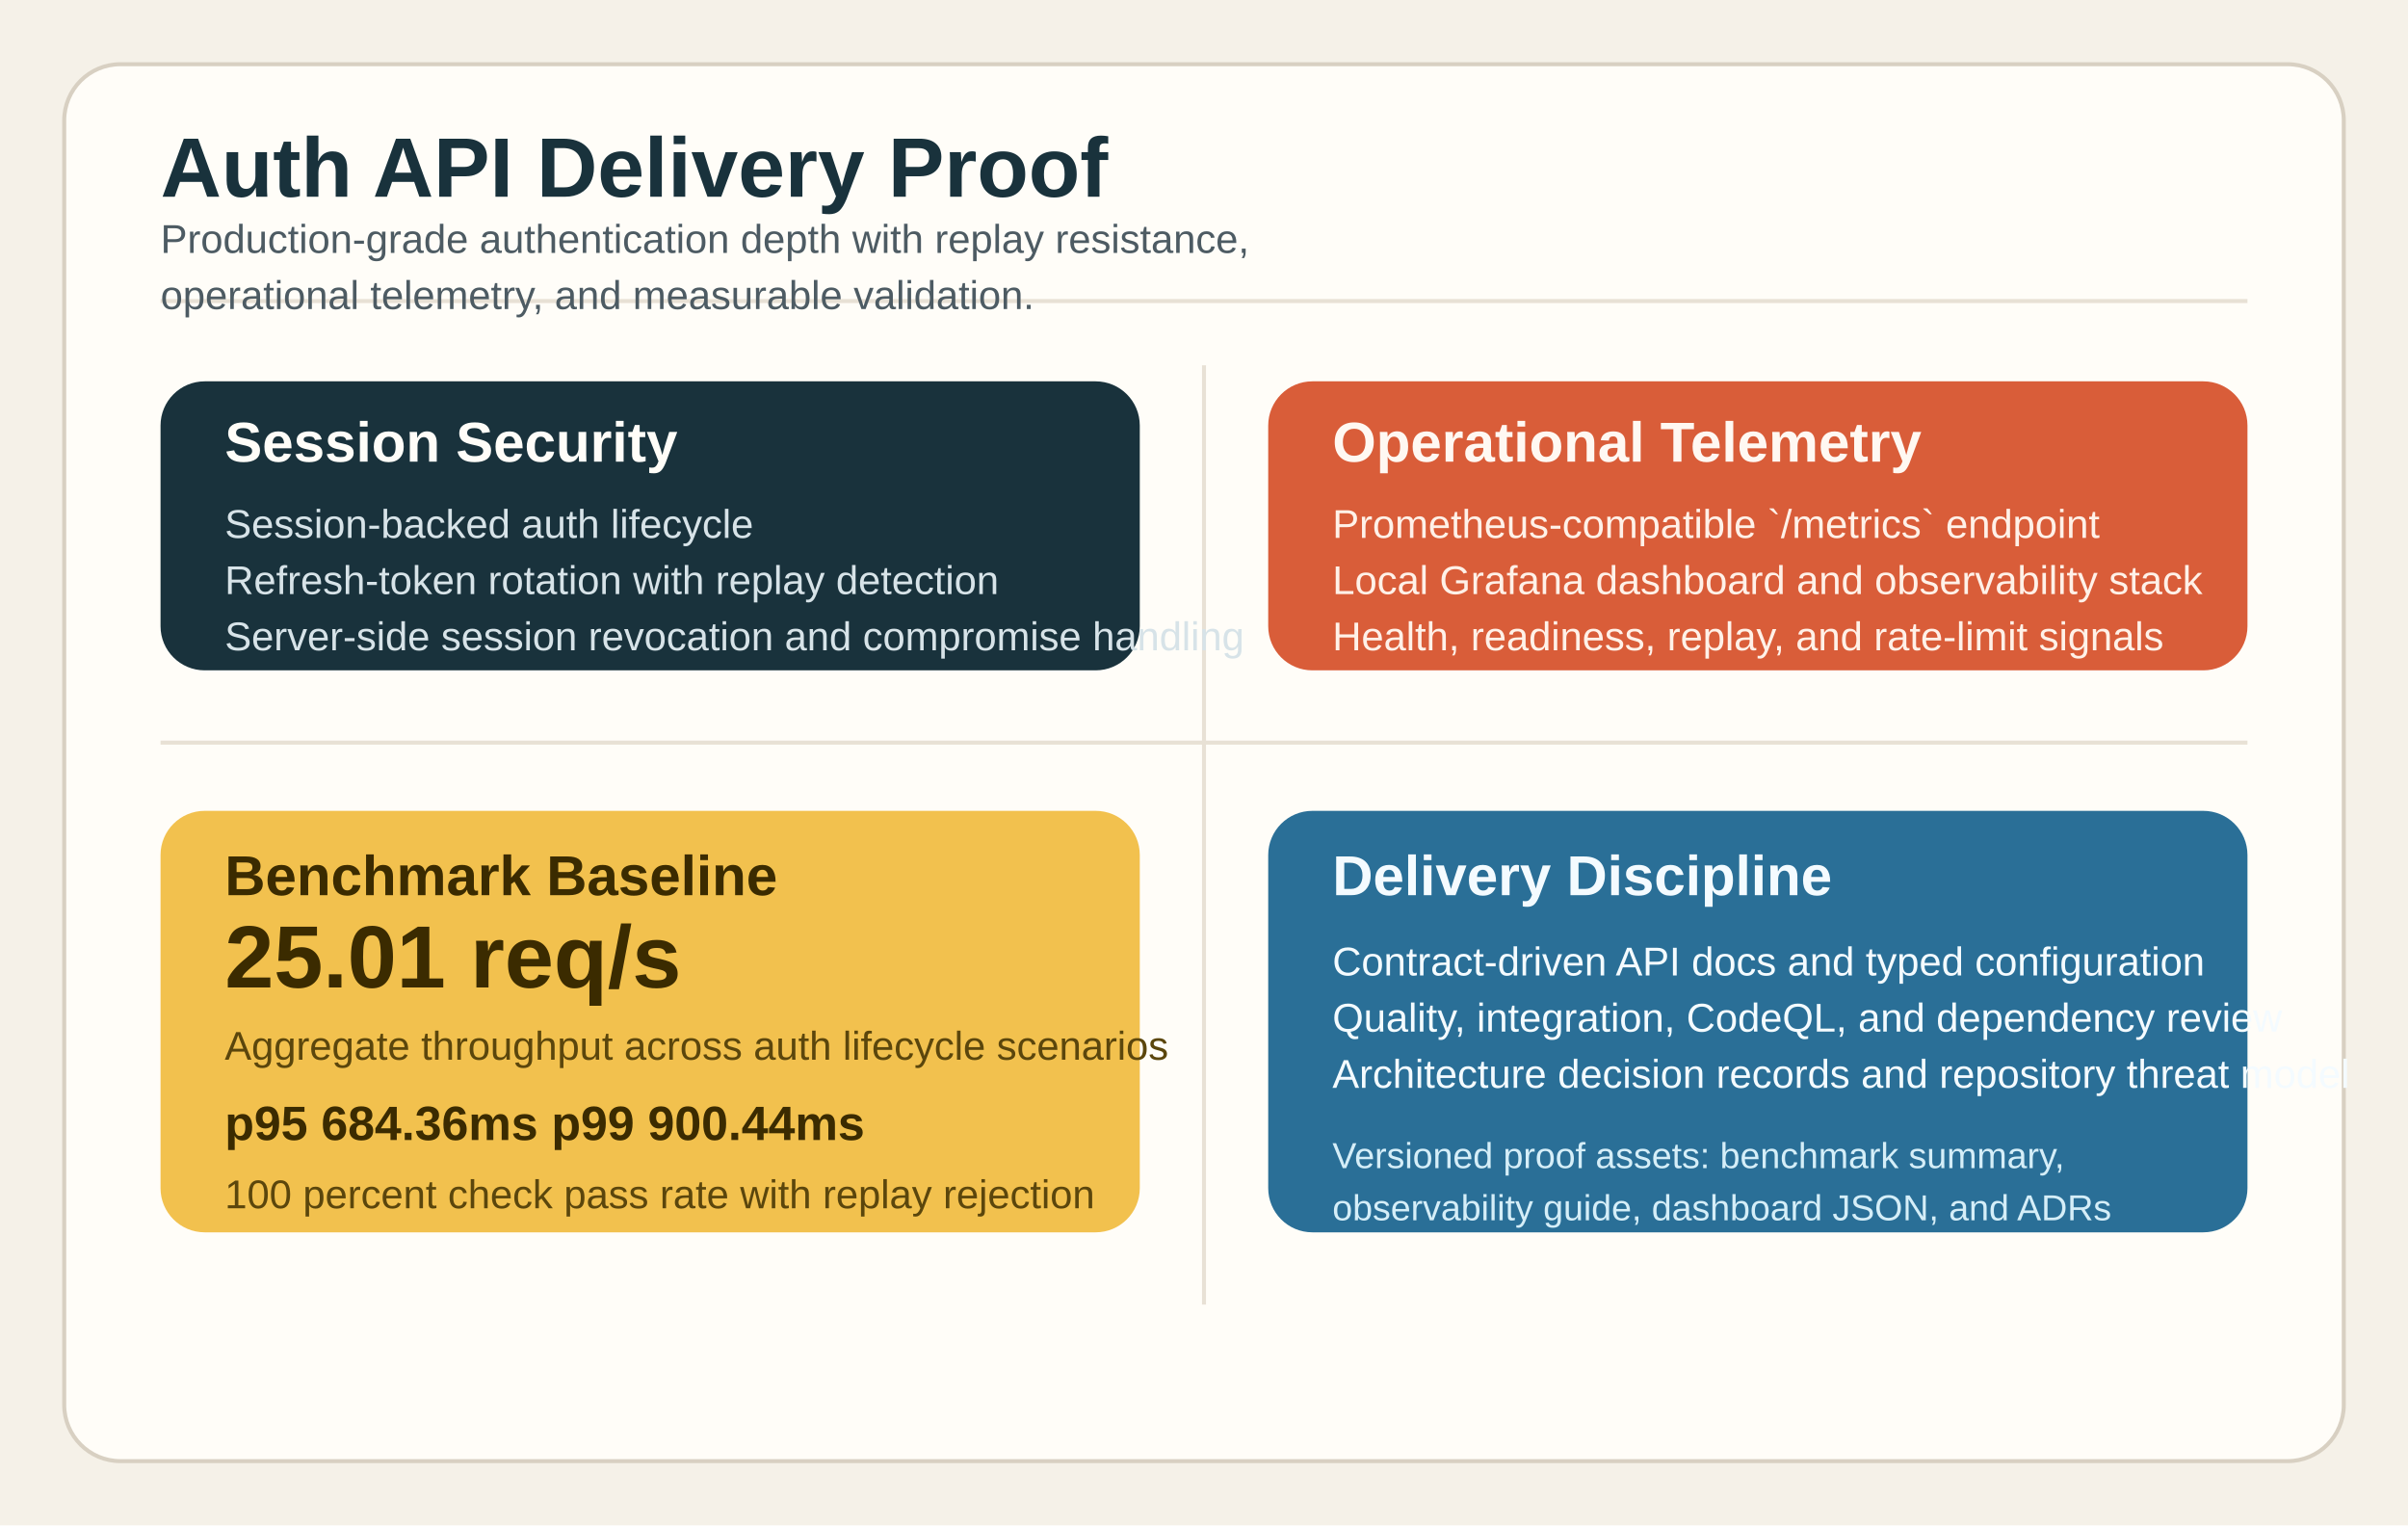
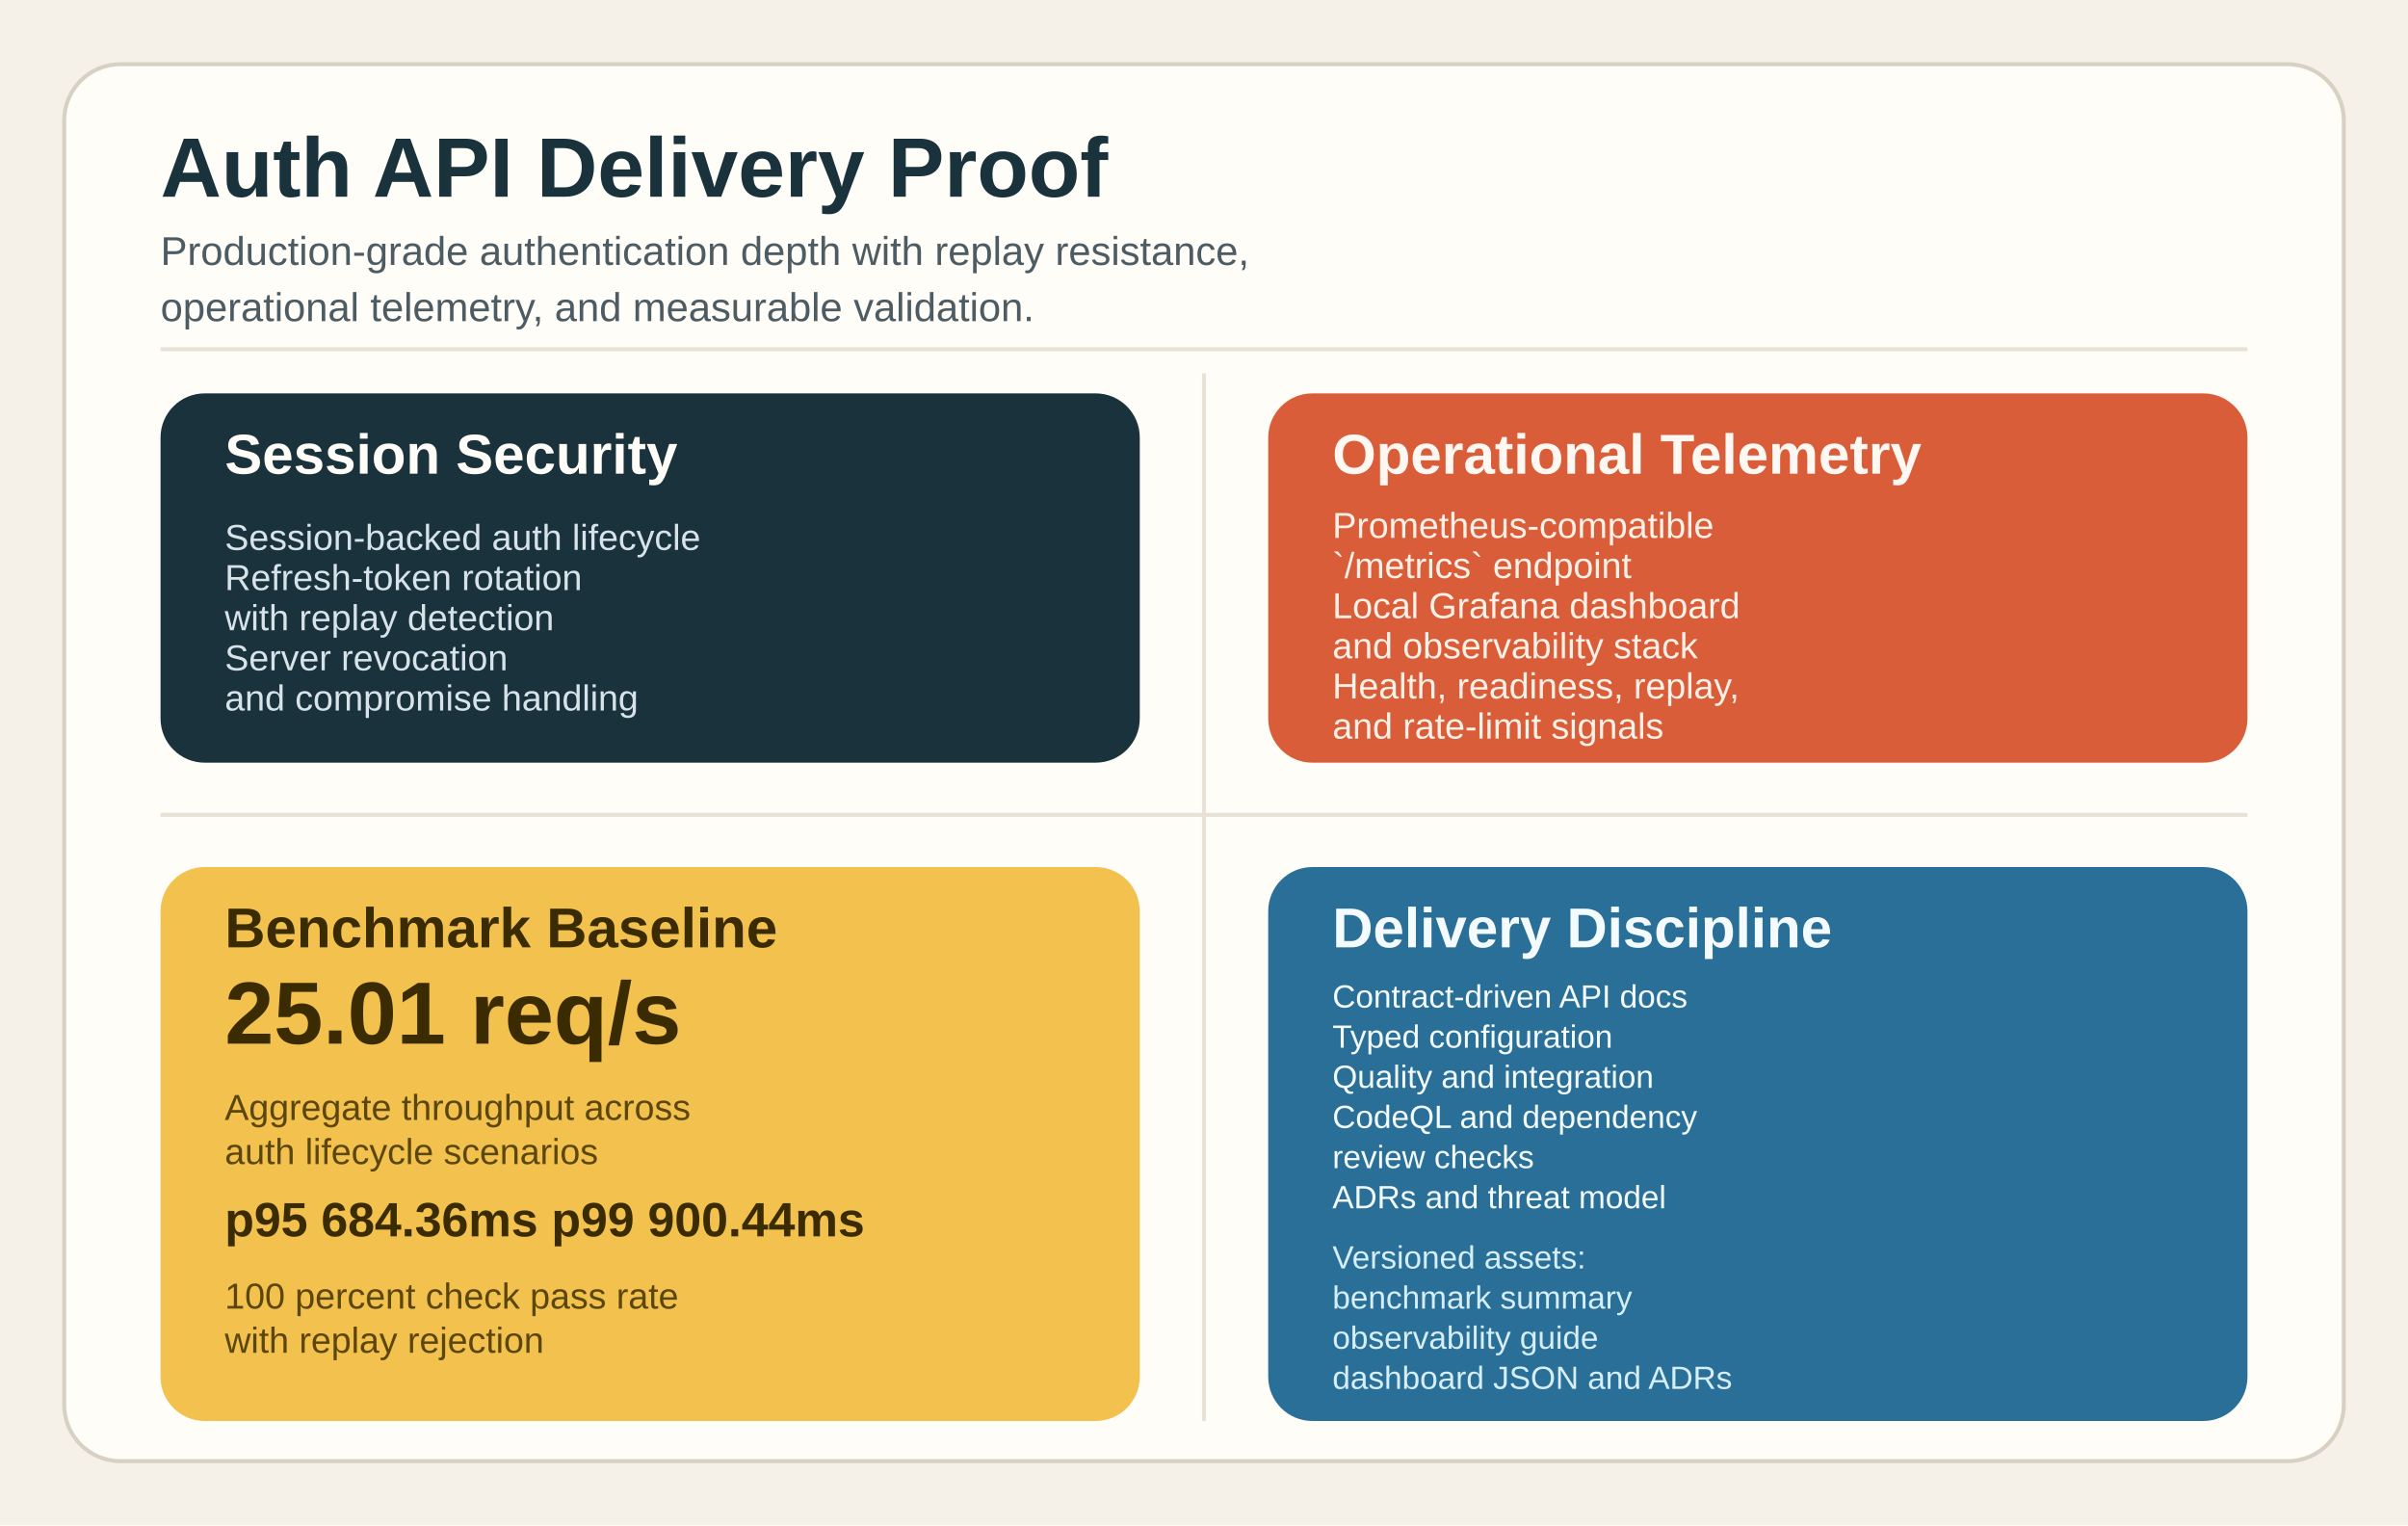
<svg xmlns="http://www.w3.org/2000/svg" width="1200" height="760" viewBox="0 0 1200 760" fill="none" role="img" aria-labelledby="title desc">
  <rect width="1200" height="760" fill="#F5F1E8" />
  <rect x="32" y="32" width="1136" height="696" rx="28" fill="#FFFDF8" stroke="#D8D0C2" stroke-width="2" />
-   <path d="M80 150H1120" stroke="#E8E1D5" stroke-width="2" />
-   <path d="M80 370H1120" stroke="#E8E1D5" stroke-width="2" />
-   <path d="M600 182V650" stroke="#E8E1D5" stroke-width="2" />
+   <path d="M80 174H1120" stroke="#E8E1D5" stroke-width="2" />
+   <path d="M80 406H1120" stroke="#E8E1D5" stroke-width="2" />
+   <path d="M600 186V708" stroke="#E8E1D5" stroke-width="2" />
  <text x="80" y="98" fill="#19323C" font-family="Arial, Helvetica, sans-serif" font-size="42" font-weight="700">Auth API Delivery Proof</text>
  <text fill="#4D5B63" font-family="Arial, Helvetica, sans-serif" font-size="20">
-     <tspan x="80" y="126">Production-grade authentication depth with replay resistance,</tspan>
-     <tspan x="80" y="154">operational telemetry, and measurable validation.</tspan>
+     <tspan x="80" y="132">Production-grade authentication depth with replay resistance,</tspan>
+     <tspan x="80" y="160">operational telemetry, and measurable validation.</tspan>
  </text>
-   <rect x="80" y="190" width="488" height="144" rx="22" fill="#19323C" />
-   <text x="112" y="230" fill="#FFFDF8" font-family="Arial, Helvetica, sans-serif" font-size="28" font-weight="700">Session Security</text>
-   <text fill="#D7E3E8" font-family="Arial, Helvetica, sans-serif" font-size="20">
-     <tspan x="112" y="268">Session-backed auth lifecycle</tspan>
-     <tspan x="112" y="296">Refresh-token rotation with replay detection</tspan>
-     <tspan x="112" y="324">Server-side session revocation and compromise handling</tspan>
+   <rect x="80" y="196" width="488" height="184" rx="22" fill="#19323C" />
+   <text x="112" y="236" fill="#FFFDF8" font-family="Arial, Helvetica, sans-serif" font-size="28" font-weight="700">Session Security</text>
+   <text fill="#D7E3E8" font-family="Arial, Helvetica, sans-serif" font-size="18">
+     <tspan x="112" y="274">Session-backed auth lifecycle</tspan>
+     <tspan x="112" y="294">Refresh-token rotation</tspan>
+     <tspan x="112" y="314">with replay detection</tspan>
+     <tspan x="112" y="334">Server revocation</tspan>
+     <tspan x="112" y="354">and compromise handling</tspan>
  </text>
-   <rect x="632" y="190" width="488" height="144" rx="22" fill="#D95D39" />
-   <text x="664" y="230" fill="#FFF8F2" font-family="Arial, Helvetica, sans-serif" font-size="28" font-weight="700">Operational Telemetry</text>
-   <text fill="#FFF1E8" font-family="Arial, Helvetica, sans-serif" font-size="20">
-     <tspan x="664" y="268">Prometheus-compatible `/metrics` endpoint</tspan>
-     <tspan x="664" y="296">Local Grafana dashboard and observability stack</tspan>
-     <tspan x="664" y="324">Health, readiness, replay, and rate-limit signals</tspan>
+   <rect x="632" y="196" width="488" height="184" rx="22" fill="#D95D39" />
+   <text x="664" y="236" fill="#FFF8F2" font-family="Arial, Helvetica, sans-serif" font-size="28" font-weight="700">Operational Telemetry</text>
+   <text fill="#FFF1E8" font-family="Arial, Helvetica, sans-serif" font-size="18">
+     <tspan x="664" y="268">Prometheus-compatible</tspan>
+     <tspan x="664" y="288">`/metrics` endpoint</tspan>
+     <tspan x="664" y="308">Local Grafana dashboard</tspan>
+     <tspan x="664" y="328">and observability stack</tspan>
+     <tspan x="664" y="348">Health, readiness, replay,</tspan>
+     <tspan x="664" y="368">and rate-limit signals</tspan>
  </text>
-   <rect x="80" y="404" width="488" height="210" rx="22" fill="#F2C14E" />
-   <text x="112" y="446" fill="#3B2B00" font-family="Arial, Helvetica, sans-serif" font-size="28" font-weight="700">Benchmark Baseline</text>
-   <text x="112" y="492" fill="#3B2B00" font-family="Arial, Helvetica, sans-serif" font-size="44" font-weight="700">25.01 req/s</text>
-   <text fill="#5B460C" font-family="Arial, Helvetica, sans-serif" font-size="20">
-     <tspan x="112" y="528">Aggregate throughput across auth lifecycle scenarios</tspan>
+   <rect x="80" y="432" width="488" height="276" rx="22" fill="#F2C14E" />
+   <text x="112" y="472" fill="#3B2B00" font-family="Arial, Helvetica, sans-serif" font-size="28" font-weight="700">Benchmark Baseline</text>
+   <text x="112" y="520" fill="#3B2B00" font-family="Arial, Helvetica, sans-serif" font-size="44" font-weight="700">25.01 req/s</text>
+   <text fill="#5B460C" font-family="Arial, Helvetica, sans-serif" font-size="18">
+     <tspan x="112" y="558">Aggregate throughput across</tspan>
+     <tspan x="112" y="580">auth lifecycle scenarios</tspan>
  </text>
-   <text x="112" y="568" fill="#3B2B00" font-family="Arial, Helvetica, sans-serif" font-size="24" font-weight="700">p95 684.36ms   p99 900.44ms</text>
-   <text fill="#5B460C" font-family="Arial, Helvetica, sans-serif" font-size="20">
-     <tspan x="112" y="602">100 percent check pass rate with replay rejection</tspan>
+   <text x="112" y="616" fill="#3B2B00" font-family="Arial, Helvetica, sans-serif" font-size="24" font-weight="700">p95 684.36ms   p99 900.44ms</text>
+   <text fill="#5B460C" font-family="Arial, Helvetica, sans-serif" font-size="18">
+     <tspan x="112" y="652">100 percent check pass rate</tspan>
+     <tspan x="112" y="674">with replay rejection</tspan>
  </text>
-   <rect x="632" y="404" width="488" height="210" rx="22" fill="#2A6F97" />
-   <text x="664" y="446" fill="#F4FBFF" font-family="Arial, Helvetica, sans-serif" font-size="28" font-weight="700">Delivery Discipline</text>
-   <text fill="#F4FBFF" font-family="Arial, Helvetica, sans-serif" font-size="20">
-     <tspan x="664" y="486">Contract-driven API docs and typed configuration</tspan>
-     <tspan x="664" y="514">Quality, integration, CodeQL, and dependency review</tspan>
-     <tspan x="664" y="542">Architecture decision records and repository threat model</tspan>
+   <rect x="632" y="432" width="488" height="276" rx="22" fill="#2A6F97" />
+   <text x="664" y="472" fill="#F4FBFF" font-family="Arial, Helvetica, sans-serif" font-size="28" font-weight="700">Delivery Discipline</text>
+   <text fill="#F4FBFF" font-family="Arial, Helvetica, sans-serif" font-size="16">
+     <tspan x="664" y="502">Contract-driven API docs</tspan>
+     <tspan x="664" y="522">Typed configuration</tspan>
+     <tspan x="664" y="542">Quality and integration</tspan>
+     <tspan x="664" y="562">CodeQL and dependency</tspan>
+     <tspan x="664" y="582">review checks</tspan>
+     <tspan x="664" y="602">ADRs and threat model</tspan>
  </text>
-   <text fill="#D5EEF8" font-family="Arial, Helvetica, sans-serif" font-size="18">
-     <tspan x="664" y="582">Versioned proof assets: benchmark summary,</tspan>
-     <tspan x="664" y="608">observability guide, dashboard JSON, and ADRs</tspan>
+   <text fill="#D5EEF8" font-family="Arial, Helvetica, sans-serif" font-size="16">
+     <tspan x="664" y="632">Versioned assets:</tspan>
+     <tspan x="664" y="652">benchmark summary</tspan>
+     <tspan x="664" y="672">observability guide</tspan>
+     <tspan x="664" y="692">dashboard JSON and ADRs</tspan>
  </text>
</svg>
